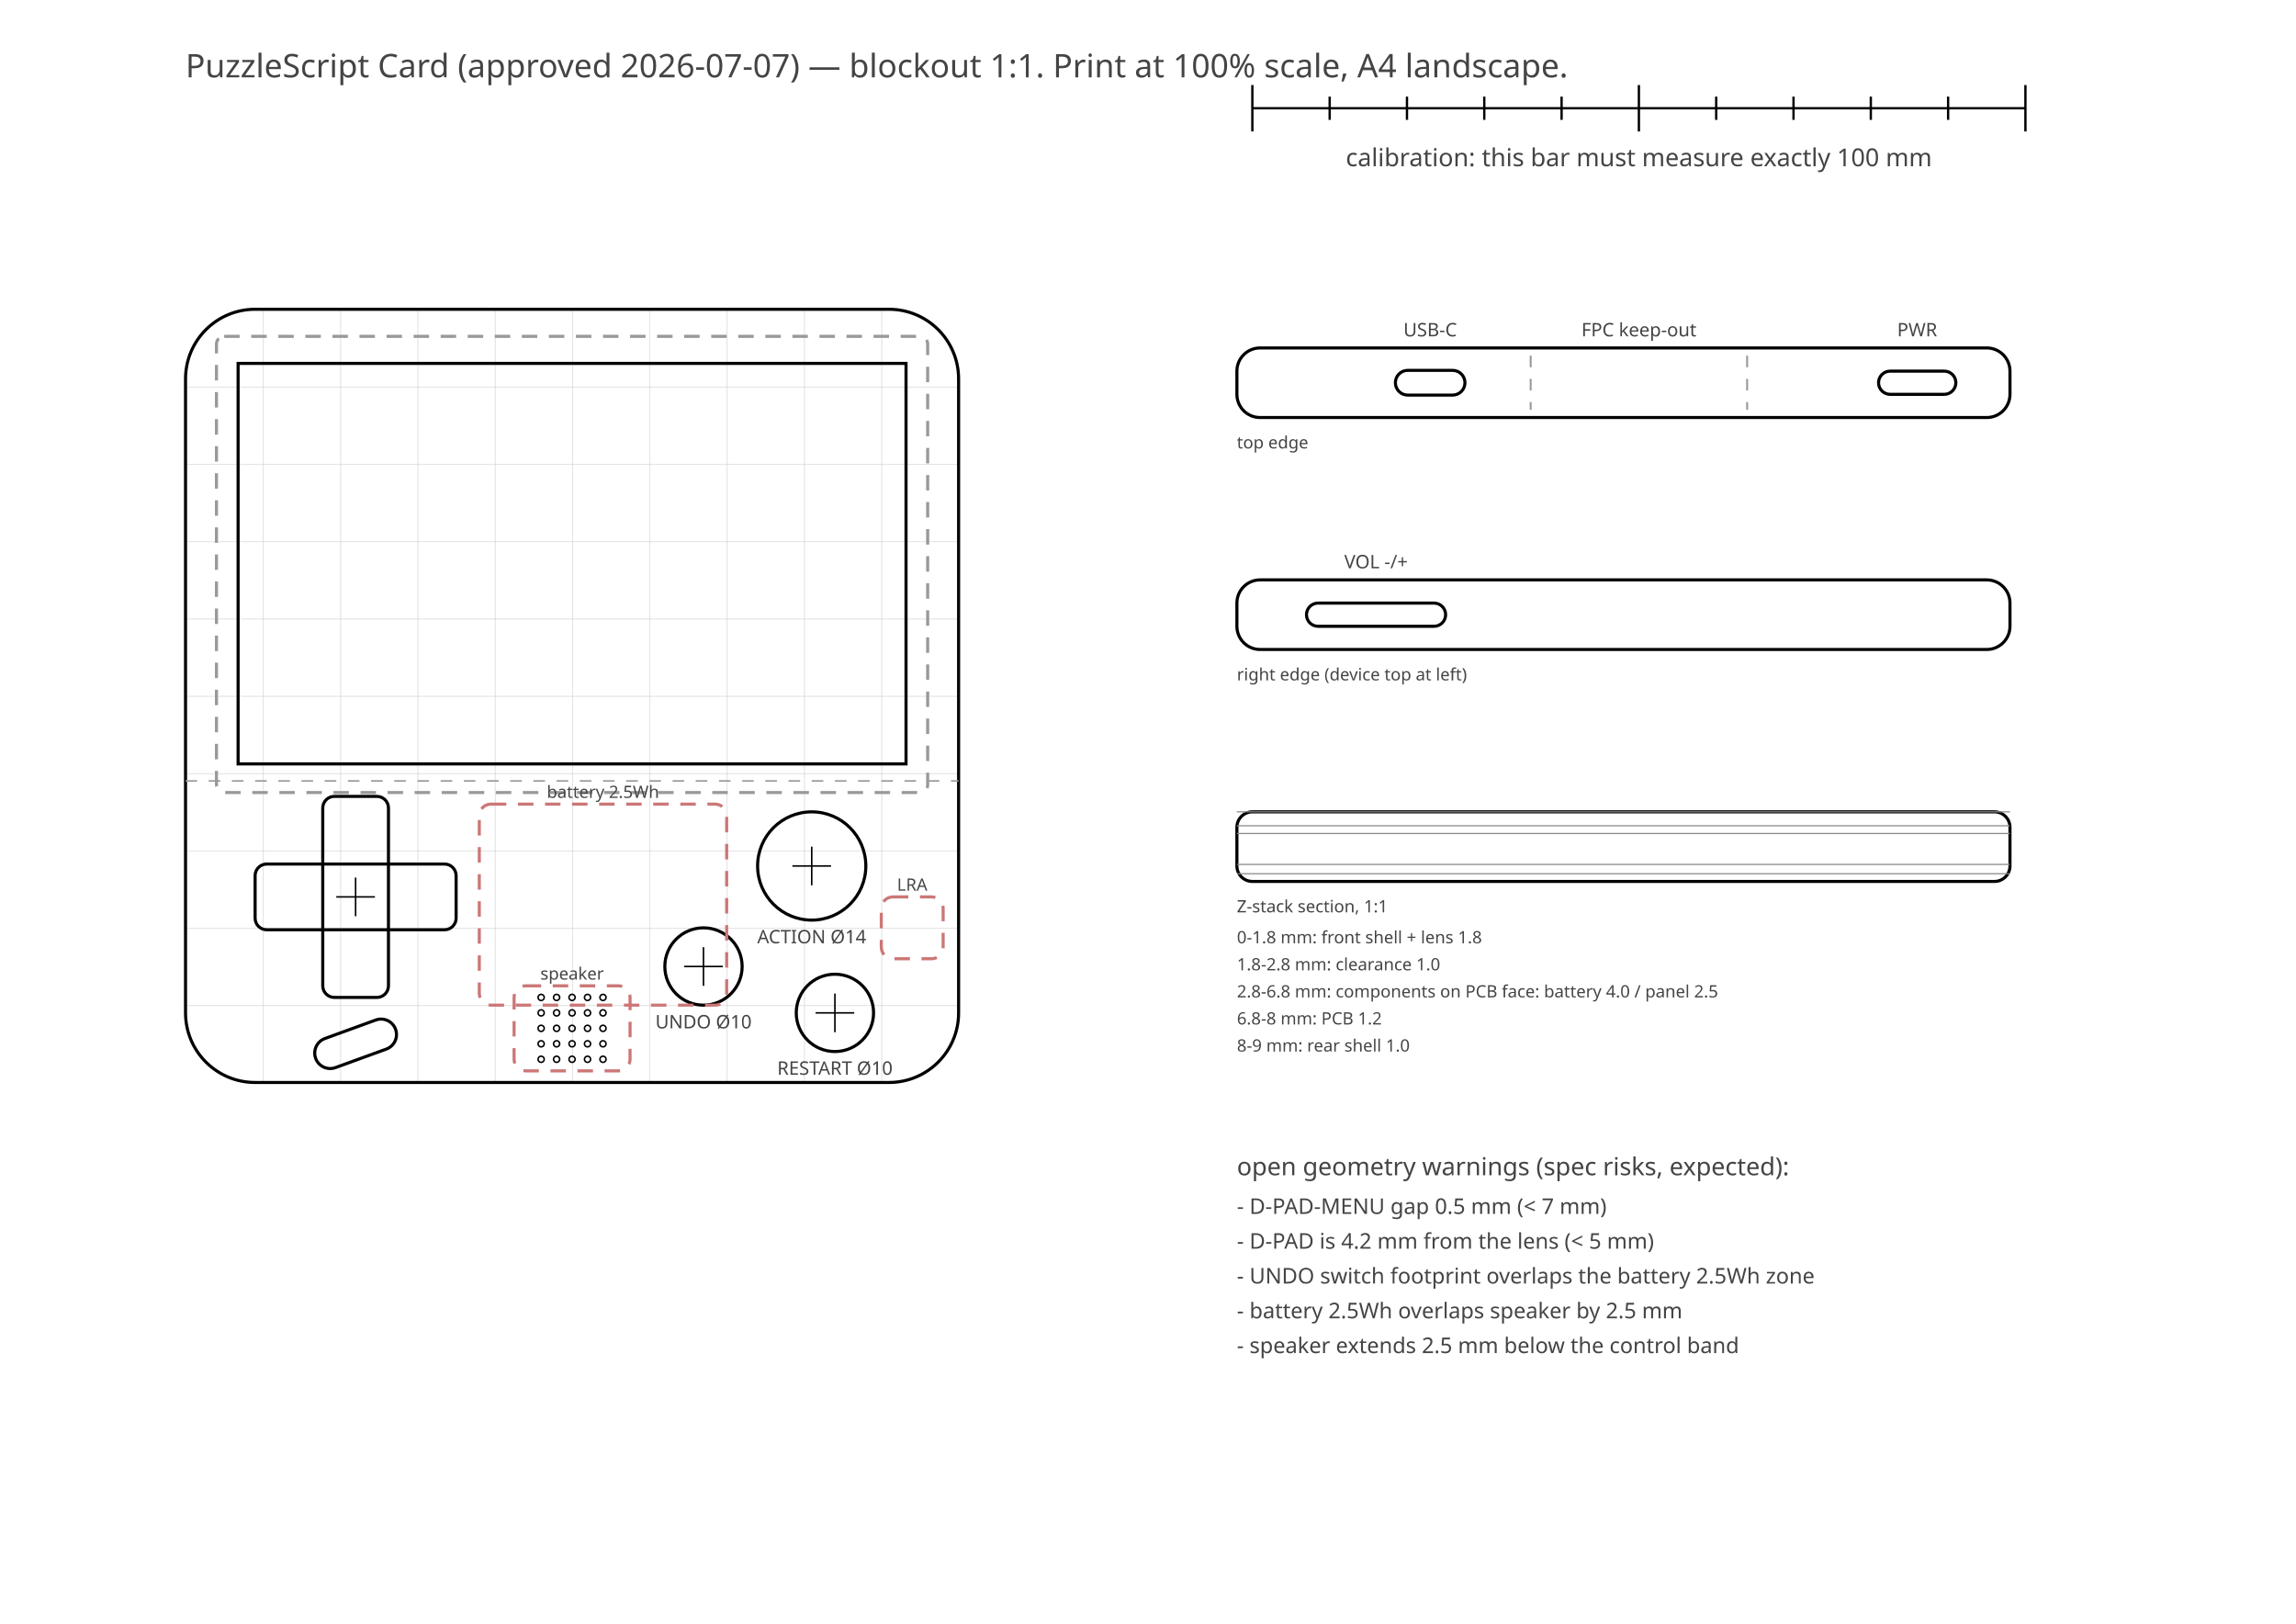
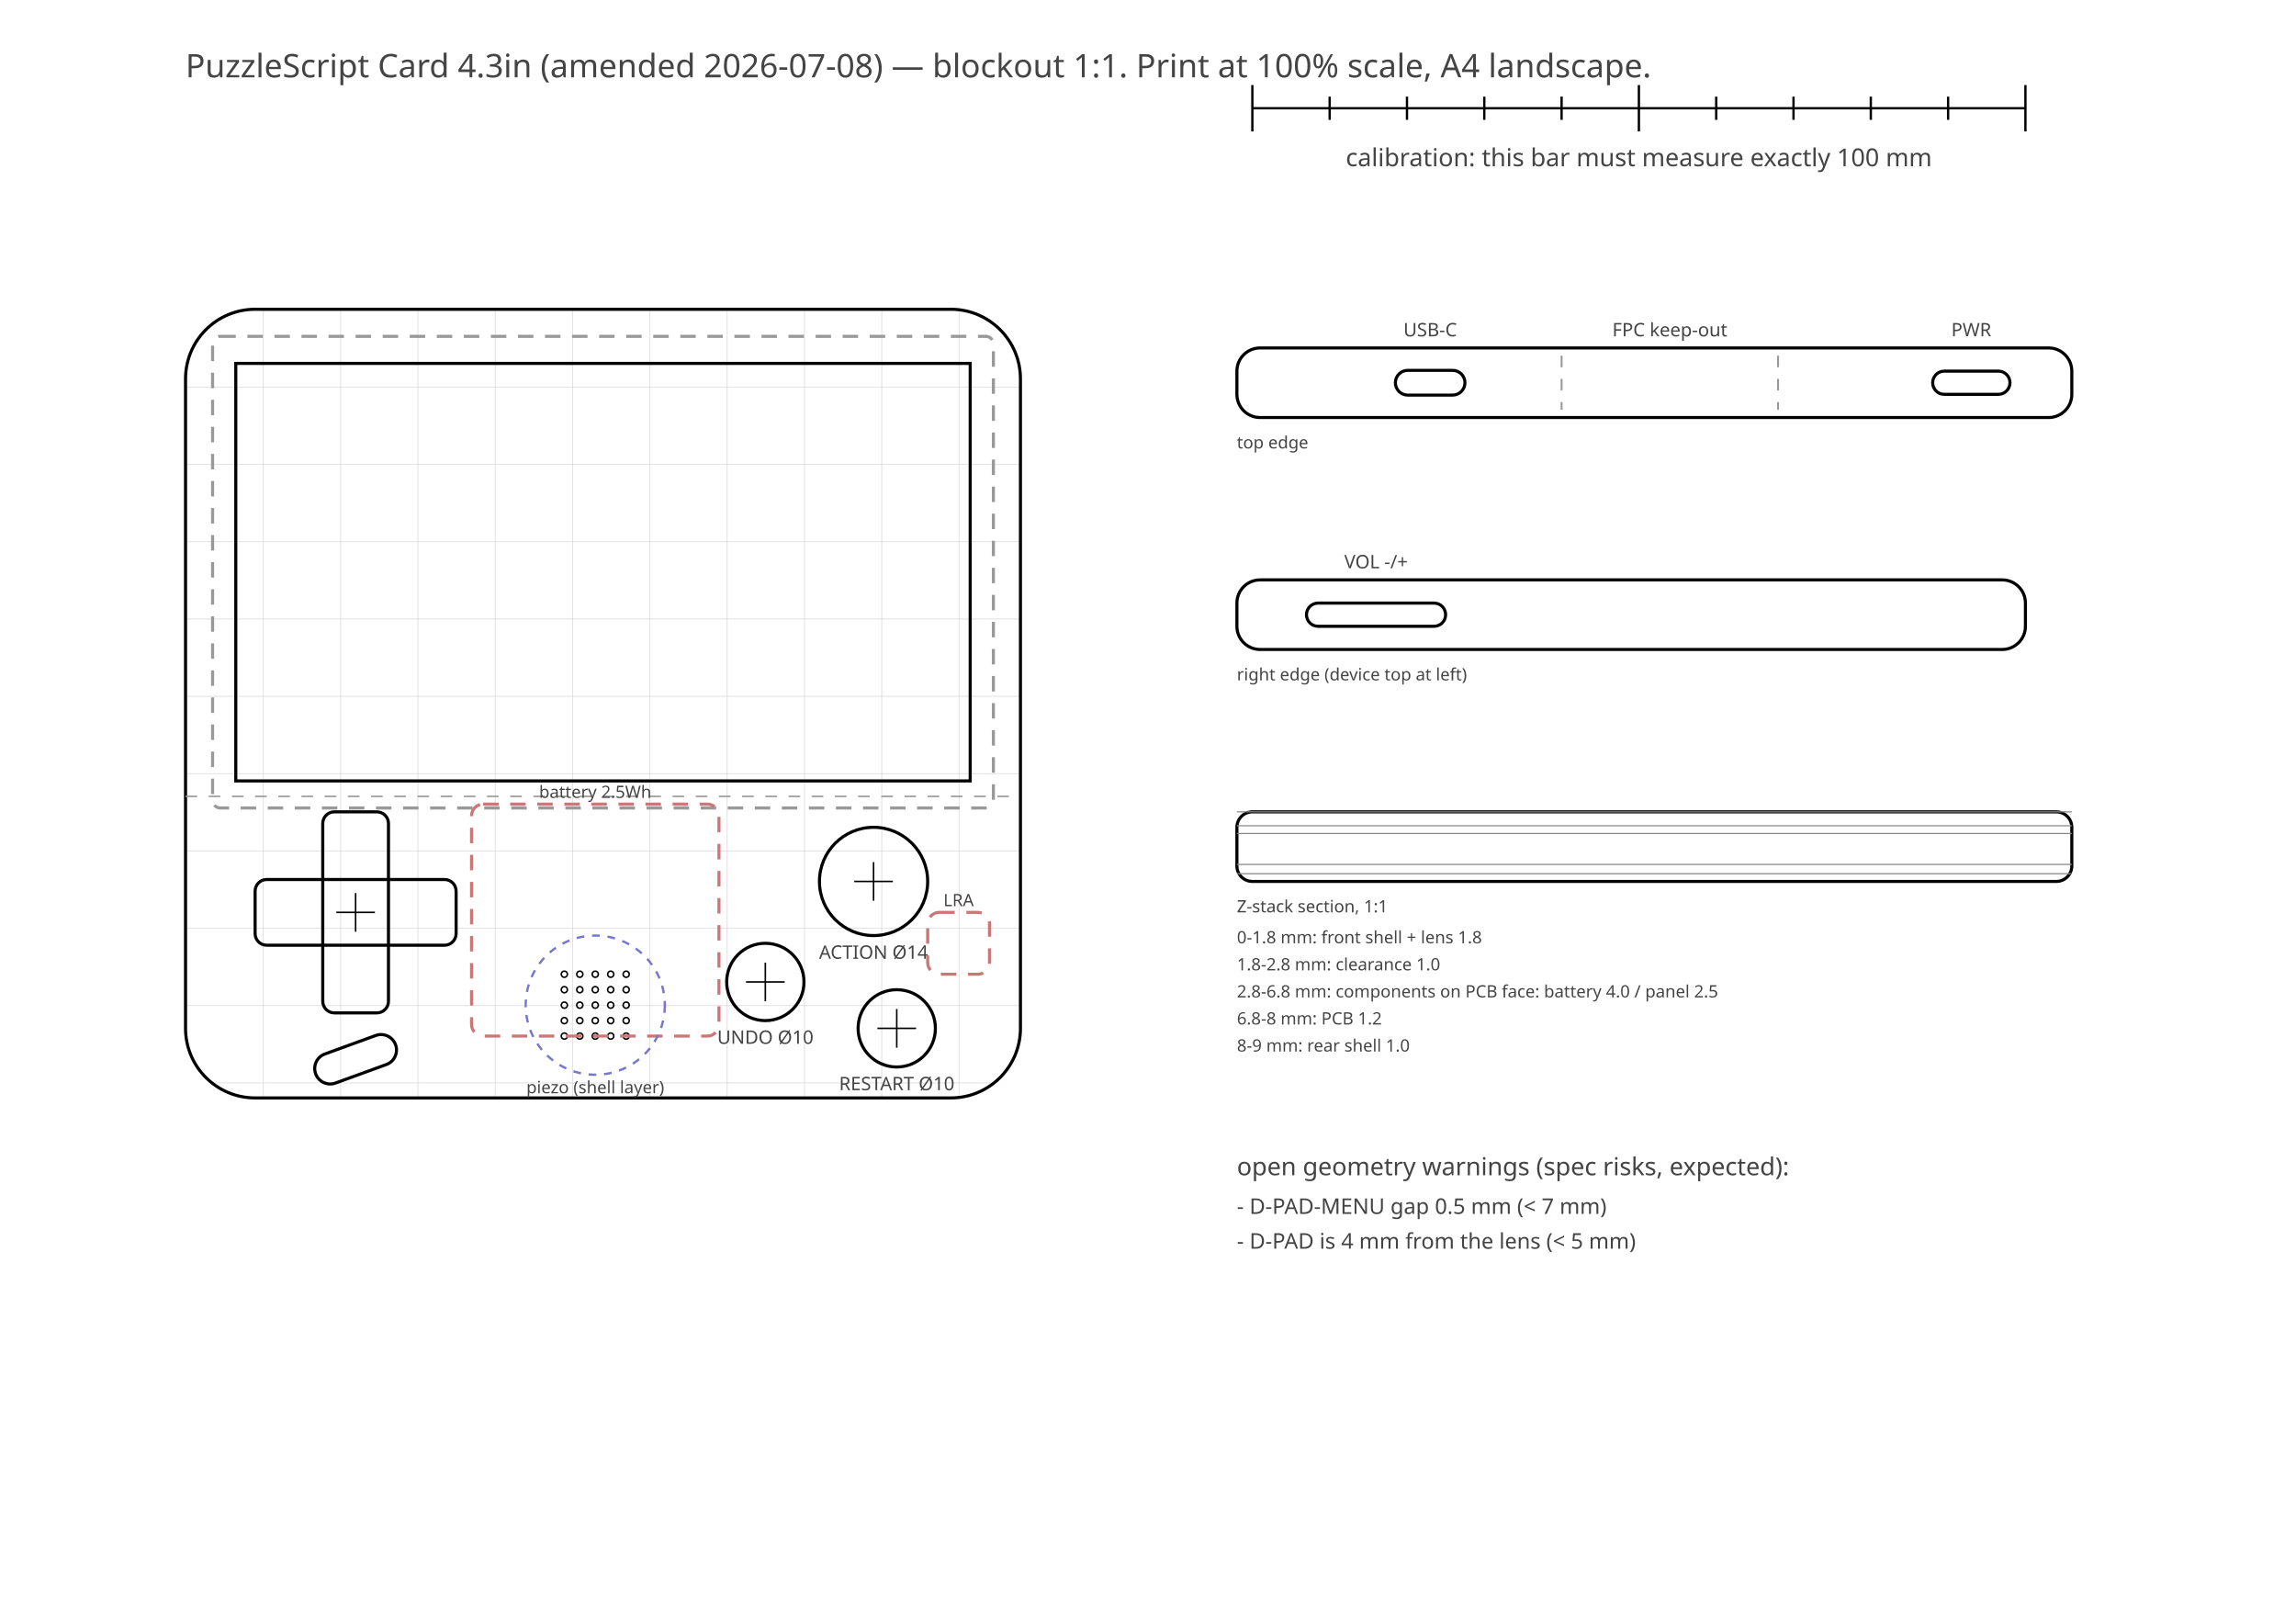
<svg xmlns="http://www.w3.org/2000/svg" width="297mm" height="210mm" viewBox="0 0 297 210">
  <defs>
    <pattern id="grid10" width="10" height="10" patternUnits="userSpaceOnUse">
      <path d="M 10 0 L 0 0 L 0 10" fill="none" stroke="#c8c8c8" stroke-width="0.12" />
    </pattern>
  </defs>
-   <text x="24" y="10" font-size="4.2" font-family="sans-serif" fill="#444" text-anchor="start">PuzzleScript Card (approved 2026-07-07) — blockout 1:1. Print at 100% scale, A4 landscape.</text>
+   <text x="24" y="10" font-size="4.2" font-family="sans-serif" fill="#444" text-anchor="start">PuzzleScript Card 4.3in (amended 2026-07-08) — blockout 1:1. Print at 100% scale, A4 landscape.</text>
  <g stroke="#000" stroke-width="0.3">
    <line x1="162" y1="14" x2="262" y2="14" />
    <line x1="162" y1="11" x2="162" y2="17" />
    <line x1="172" y1="12.5" x2="172" y2="15.5" />
    <line x1="182" y1="12.5" x2="182" y2="15.5" />
    <line x1="192" y1="12.5" x2="192" y2="15.5" />
    <line x1="202" y1="12.5" x2="202" y2="15.5" />
    <line x1="212" y1="11" x2="212" y2="17" />
    <line x1="222" y1="12.5" x2="222" y2="15.5" />
    <line x1="232" y1="12.5" x2="232" y2="15.5" />
    <line x1="242" y1="12.5" x2="242" y2="15.5" />
    <line x1="252" y1="12.5" x2="252" y2="15.5" />
    <line x1="262" y1="11" x2="262" y2="17" />
  </g>
  <text x="212" y="21.5" font-size="3.2" font-family="sans-serif" fill="#444" text-anchor="middle">calibration: this bar must measure exactly 100 mm</text>
  <g transform="translate(24,40)">
-     <rect x="0" y="0" width="100" height="100" rx="9" fill="url(#grid10)" stroke="#000" stroke-width="0.4" />
-     <rect x="4" y="3.5" width="92" height="59" rx="1" fill="none" stroke="#999" stroke-width="0.4" stroke-dasharray="2,1.5" />
-     <rect x="6.8" y="7" width="86.4" height="51.8" rx="0" fill="none" stroke="#000" stroke-width="0.4" />
-     <line x1="0" y1="61" x2="100" y2="61" stroke="#999" stroke-width="0.2" stroke-dasharray="1.5,1.5" />
-     <rect x="9" y="71.75" width="26" height="8.5" rx="1.5" fill="none" stroke="#000" stroke-width="0.4" />
-     <rect x="17.75" y="63" width="8.5" height="26" rx="1.5" fill="none" stroke="#000" stroke-width="0.4" />
-     <path d="M 19.5 76 H 24.5 M 22 73.5 V 78.5" stroke="#000" stroke-width="0.2" fill="none" />
-     <circle cx="81" cy="72" r="7" fill="none" stroke="#000" stroke-width="0.4" />
-     <path d="M 78.5 72 H 83.5 M 81 69.5 V 74.5" stroke="#000" stroke-width="0.2" fill="none" />
-     <text x="81" y="82" font-size="2.4" font-family="sans-serif" fill="#444" text-anchor="middle">ACTION Ø14</text>
-     <circle cx="67" cy="85" r="5" fill="none" stroke="#000" stroke-width="0.4" />
-     <path d="M 64.5 85 H 69.5 M 67 82.5 V 87.5" stroke="#000" stroke-width="0.2" fill="none" />
-     <text x="67" y="93" font-size="2.4" font-family="sans-serif" fill="#444" text-anchor="middle">UNDO Ø10</text>
-     <circle cx="84" cy="91" r="5" fill="none" stroke="#000" stroke-width="0.4" />
-     <path d="M 81.5 91 H 86.5 M 84 88.5 V 93.5" stroke="#000" stroke-width="0.2" fill="none" />
-     <text x="84" y="99" font-size="2.4" font-family="sans-serif" fill="#444" text-anchor="middle">RESTART Ø10</text>
-     <g transform="rotate(-20 22 95)">
-       <rect x="16.5" y="93" width="11" height="4" rx="2" fill="none" stroke="#000" stroke-width="0.4" />
+     <rect x="0" y="0" width="108" height="102" rx="9" fill="url(#grid10)" stroke="#000" stroke-width="0.4" />
+     <rect x="3.5" y="3.5" width="101" height="61" rx="1" fill="none" stroke="#999" stroke-width="0.4" stroke-dasharray="2,1.5" />
+     <rect x="6.5" y="7" width="95" height="54" rx="0" fill="none" stroke="#000" stroke-width="0.4" />
+     <line x1="0" y1="63" x2="108" y2="63" stroke="#999" stroke-width="0.2" stroke-dasharray="1.5,1.5" />
+     <rect x="9" y="73.75" width="26" height="8.5" rx="1.5" fill="none" stroke="#000" stroke-width="0.4" />
+     <rect x="17.75" y="65" width="8.5" height="26" rx="1.5" fill="none" stroke="#000" stroke-width="0.4" />
+     <path d="M 19.5 78 H 24.5 M 22 75.5 V 80.5" stroke="#000" stroke-width="0.2" fill="none" />
+     <circle cx="89" cy="74" r="7" fill="none" stroke="#000" stroke-width="0.4" />
+     <path d="M 86.5 74 H 91.5 M 89 71.5 V 76.5" stroke="#000" stroke-width="0.2" fill="none" />
+     <text x="89" y="84" font-size="2.4" font-family="sans-serif" fill="#444" text-anchor="middle">ACTION Ø14</text>
+     <circle cx="75" cy="87" r="5" fill="none" stroke="#000" stroke-width="0.4" />
+     <path d="M 72.5 87 H 77.5 M 75 84.5 V 89.5" stroke="#000" stroke-width="0.2" fill="none" />
+     <text x="75" y="95" font-size="2.4" font-family="sans-serif" fill="#444" text-anchor="middle">UNDO Ø10</text>
+     <circle cx="92" cy="93" r="5" fill="none" stroke="#000" stroke-width="0.4" />
+     <path d="M 89.5 93 H 94.5 M 92 90.5 V 95.5" stroke="#000" stroke-width="0.2" fill="none" />
+     <text x="92" y="101" font-size="2.4" font-family="sans-serif" fill="#444" text-anchor="middle">RESTART Ø10</text>
+     <g transform="rotate(-20 22 97)">
+       <rect x="16.5" y="95" width="11" height="4" rx="2" fill="none" stroke="#000" stroke-width="0.4" />
    </g>
-     <circle cx="46" cy="89" r="0.4" fill="none" stroke="#000" stroke-width="0.2" />
-     <circle cx="48" cy="89" r="0.4" fill="none" stroke="#000" stroke-width="0.2" />
-     <circle cx="50" cy="89" r="0.4" fill="none" stroke="#000" stroke-width="0.2" />
-     <circle cx="52" cy="89" r="0.4" fill="none" stroke="#000" stroke-width="0.2" />
-     <circle cx="54" cy="89" r="0.4" fill="none" stroke="#000" stroke-width="0.2" />
-     <circle cx="46" cy="91" r="0.4" fill="none" stroke="#000" stroke-width="0.2" />
-     <circle cx="48" cy="91" r="0.4" fill="none" stroke="#000" stroke-width="0.2" />
-     <circle cx="50" cy="91" r="0.4" fill="none" stroke="#000" stroke-width="0.2" />
-     <circle cx="52" cy="91" r="0.4" fill="none" stroke="#000" stroke-width="0.2" />
-     <circle cx="54" cy="91" r="0.4" fill="none" stroke="#000" stroke-width="0.2" />
-     <circle cx="46" cy="93" r="0.4" fill="none" stroke="#000" stroke-width="0.2" />
-     <circle cx="48" cy="93" r="0.4" fill="none" stroke="#000" stroke-width="0.2" />
-     <circle cx="50" cy="93" r="0.4" fill="none" stroke="#000" stroke-width="0.2" />
-     <circle cx="52" cy="93" r="0.4" fill="none" stroke="#000" stroke-width="0.2" />
-     <circle cx="54" cy="93" r="0.4" fill="none" stroke="#000" stroke-width="0.2" />
-     <circle cx="46" cy="95" r="0.4" fill="none" stroke="#000" stroke-width="0.2" />
-     <circle cx="48" cy="95" r="0.4" fill="none" stroke="#000" stroke-width="0.2" />
-     <circle cx="50" cy="95" r="0.4" fill="none" stroke="#000" stroke-width="0.2" />
-     <circle cx="52" cy="95" r="0.4" fill="none" stroke="#000" stroke-width="0.2" />
-     <circle cx="54" cy="95" r="0.4" fill="none" stroke="#000" stroke-width="0.2" />
-     <circle cx="46" cy="97" r="0.4" fill="none" stroke="#000" stroke-width="0.2" />
-     <circle cx="48" cy="97" r="0.4" fill="none" stroke="#000" stroke-width="0.2" />
-     <circle cx="50" cy="97" r="0.4" fill="none" stroke="#000" stroke-width="0.2" />
-     <circle cx="52" cy="97" r="0.4" fill="none" stroke="#000" stroke-width="0.2" />
-     <circle cx="54" cy="97" r="0.4" fill="none" stroke="#000" stroke-width="0.2" />
-     <rect x="38" y="64" width="32" height="26" rx="1.5" fill="none" stroke="#c77" stroke-width="0.4" stroke-dasharray="2,1.5" />
-     <text x="54" y="63.2" font-size="2.2" font-family="sans-serif" fill="#444" text-anchor="middle">battery 2.5Wh</text>
-     <rect x="42.5" y="87.5" width="15" height="11" rx="1.5" fill="none" stroke="#c77" stroke-width="0.4" stroke-dasharray="2,1.5" />
-     <text x="50" y="86.7" font-size="2.2" font-family="sans-serif" fill="#444" text-anchor="middle">speaker</text>
-     <rect x="90" y="76" width="8" height="8" rx="1.5" fill="none" stroke="#c77" stroke-width="0.4" stroke-dasharray="2,1.5" />
-     <text x="94" y="75.2" font-size="2.2" font-family="sans-serif" fill="#444" text-anchor="middle">LRA</text>
+     <circle cx="49" cy="86" r="0.4" fill="none" stroke="#000" stroke-width="0.2" />
+     <circle cx="51" cy="86" r="0.4" fill="none" stroke="#000" stroke-width="0.2" />
+     <circle cx="53" cy="86" r="0.4" fill="none" stroke="#000" stroke-width="0.2" />
+     <circle cx="55" cy="86" r="0.4" fill="none" stroke="#000" stroke-width="0.2" />
+     <circle cx="57" cy="86" r="0.4" fill="none" stroke="#000" stroke-width="0.2" />
+     <circle cx="49" cy="88" r="0.4" fill="none" stroke="#000" stroke-width="0.2" />
+     <circle cx="51" cy="88" r="0.4" fill="none" stroke="#000" stroke-width="0.2" />
+     <circle cx="53" cy="88" r="0.4" fill="none" stroke="#000" stroke-width="0.2" />
+     <circle cx="55" cy="88" r="0.4" fill="none" stroke="#000" stroke-width="0.2" />
+     <circle cx="57" cy="88" r="0.4" fill="none" stroke="#000" stroke-width="0.2" />
+     <circle cx="49" cy="90" r="0.4" fill="none" stroke="#000" stroke-width="0.2" />
+     <circle cx="51" cy="90" r="0.4" fill="none" stroke="#000" stroke-width="0.2" />
+     <circle cx="53" cy="90" r="0.4" fill="none" stroke="#000" stroke-width="0.2" />
+     <circle cx="55" cy="90" r="0.4" fill="none" stroke="#000" stroke-width="0.2" />
+     <circle cx="57" cy="90" r="0.4" fill="none" stroke="#000" stroke-width="0.2" />
+     <circle cx="49" cy="92" r="0.4" fill="none" stroke="#000" stroke-width="0.2" />
+     <circle cx="51" cy="92" r="0.4" fill="none" stroke="#000" stroke-width="0.2" />
+     <circle cx="53" cy="92" r="0.4" fill="none" stroke="#000" stroke-width="0.2" />
+     <circle cx="55" cy="92" r="0.4" fill="none" stroke="#000" stroke-width="0.2" />
+     <circle cx="57" cy="92" r="0.4" fill="none" stroke="#000" stroke-width="0.2" />
+     <circle cx="49" cy="94" r="0.4" fill="none" stroke="#000" stroke-width="0.2" />
+     <circle cx="51" cy="94" r="0.4" fill="none" stroke="#000" stroke-width="0.2" />
+     <circle cx="53" cy="94" r="0.4" fill="none" stroke="#000" stroke-width="0.2" />
+     <circle cx="55" cy="94" r="0.4" fill="none" stroke="#000" stroke-width="0.2" />
+     <circle cx="57" cy="94" r="0.4" fill="none" stroke="#000" stroke-width="0.2" />
+     <rect x="37" y="64" width="32" height="30" rx="1.5" fill="none" stroke="#c77" stroke-width="0.4" stroke-dasharray="2,1.5" />
+     <text x="53" y="63.2" font-size="2.2" font-family="sans-serif" fill="#444" text-anchor="middle">battery 2.5Wh</text>
+     <rect x="96" y="78" width="8" height="8" rx="1.5" fill="none" stroke="#c77" stroke-width="0.4" stroke-dasharray="2,1.5" />
+     <text x="100" y="77.2" font-size="2.2" font-family="sans-serif" fill="#444" text-anchor="middle">LRA</text>
+     <circle cx="53" cy="90" r="9" fill="none" stroke="#77c" stroke-width="0.3" stroke-dasharray="1,1" />
+     <text x="53" y="101.4" font-size="2.2" font-family="sans-serif" fill="#444" text-anchor="middle">piezo (shell layer)</text>
  </g>
  <g transform="translate(160,45)">
-     <rect x="0" y="0" width="100" height="9" rx="3" fill="none" stroke="#000" stroke-width="0.4" />
+     <rect x="0" y="0" width="108" height="9" rx="3" fill="none" stroke="#000" stroke-width="0.4" />
    <rect x="20.5" y="2.9" width="9" height="3.2" rx="1.6" fill="none" stroke="#000" stroke-width="0.4" />
    <text x="25" y="-1.5" font-size="2.4" font-family="sans-serif" fill="#444" text-anchor="middle">USB-C</text>
-     <rect x="83" y="3" width="10" height="3" rx="1.5" fill="none" stroke="#000" stroke-width="0.4" />
-     <text x="88" y="-1.5" font-size="2.4" font-family="sans-serif" fill="#444" text-anchor="middle">PWR</text>
-     <line x1="38" y1="1" x2="38" y2="8" stroke="#999" stroke-width="0.25" stroke-dasharray="1.5,1.5" />
-     <line x1="66" y1="1" x2="66" y2="8" stroke="#999" stroke-width="0.25" stroke-dasharray="1.5,1.5" />
-     <text x="52" y="-1.5" font-size="2.4" font-family="sans-serif" fill="#444" text-anchor="middle">FPC keep-out</text>
+     <rect x="90" y="3" width="10" height="3" rx="1.5" fill="none" stroke="#000" stroke-width="0.4" />
+     <text x="95" y="-1.5" font-size="2.4" font-family="sans-serif" fill="#444" text-anchor="middle">PWR</text>
+     <line x1="42" y1="1" x2="42" y2="8" stroke="#999" stroke-width="0.25" stroke-dasharray="1.5,1.5" />
+     <line x1="70" y1="1" x2="70" y2="8" stroke="#999" stroke-width="0.25" stroke-dasharray="1.5,1.5" />
+     <text x="56" y="-1.5" font-size="2.4" font-family="sans-serif" fill="#444" text-anchor="middle">FPC keep-out</text>
    <text x="0" y="13" font-size="2.2" font-family="sans-serif" fill="#444" text-anchor="start">top edge</text>
  </g>
  <g transform="translate(160,75)">
-     <rect x="0" y="0" width="100" height="9" rx="3" fill="none" stroke="#000" stroke-width="0.4" />
+     <rect x="0" y="0" width="102" height="9" rx="3" fill="none" stroke="#000" stroke-width="0.4" />
    <rect x="9" y="3" width="18" height="3" rx="1.5" fill="none" stroke="#000" stroke-width="0.4" />
    <text x="18" y="-1.5" font-size="2.4" font-family="sans-serif" fill="#444" text-anchor="middle">VOL -/+</text>
    <text x="0" y="13" font-size="2.2" font-family="sans-serif" fill="#444" text-anchor="start">right edge (device top at left)</text>
  </g>
  <g transform="translate(160,105)">
-     <rect x="0" y="0" width="100" height="9" rx="2" fill="none" stroke="#000" stroke-width="0.4" />
-     <line x1="0" y1="0" x2="100" y2="0" stroke="#888" stroke-width="0.15" />
+     <rect x="0" y="0" width="108" height="9" rx="2" fill="none" stroke="#000" stroke-width="0.4" />
+     <line x1="0" y1="0" x2="108" y2="0" stroke="#888" stroke-width="0.15" />
    <text x="0" y="17" font-size="2.2" font-family="sans-serif" fill="#444" text-anchor="start">0-1.8 mm: front shell + lens 1.8</text>
-     <line x1="0" y1="1.8" x2="100" y2="1.8" stroke="#888" stroke-width="0.15" />
+     <line x1="0" y1="1.8" x2="108" y2="1.8" stroke="#888" stroke-width="0.15" />
    <text x="0" y="20.5" font-size="2.2" font-family="sans-serif" fill="#444" text-anchor="start">1.8-2.8 mm: clearance 1.0</text>
-     <line x1="0" y1="2.8" x2="100" y2="2.8" stroke="#888" stroke-width="0.15" />
+     <line x1="0" y1="2.8" x2="108" y2="2.8" stroke="#888" stroke-width="0.15" />
    <text x="0" y="24" font-size="2.2" font-family="sans-serif" fill="#444" text-anchor="start">2.8-6.8 mm: components on PCB face: battery 4.0 / panel 2.5</text>
-     <line x1="0" y1="6.8" x2="100" y2="6.8" stroke="#888" stroke-width="0.15" />
+     <line x1="0" y1="6.8" x2="108" y2="6.8" stroke="#888" stroke-width="0.15" />
    <text x="0" y="27.5" font-size="2.2" font-family="sans-serif" fill="#444" text-anchor="start">6.8-8 mm: PCB 1.2</text>
-     <line x1="0" y1="8" x2="100" y2="8" stroke="#888" stroke-width="0.15" />
+     <line x1="0" y1="8" x2="108" y2="8" stroke="#888" stroke-width="0.15" />
    <text x="0" y="31" font-size="2.2" font-family="sans-serif" fill="#444" text-anchor="start">8-9 mm: rear shell 1.0</text>
    <text x="0" y="13" font-size="2.2" font-family="sans-serif" fill="#444" text-anchor="start">Z-stack section, 1:1</text>
  </g>
  <text x="160" y="152" font-size="3.2" font-family="sans-serif" fill="#444" text-anchor="start">open geometry warnings (spec risks, expected):</text>
  <text x="160" y="157" font-size="2.8" font-family="sans-serif" fill="#444" text-anchor="start">- D-PAD-MENU gap 0.5 mm (&lt; 7 mm)</text>
-   <text x="160" y="161.5" font-size="2.8" font-family="sans-serif" fill="#444" text-anchor="start">- D-PAD is 4.2 mm from the lens (&lt; 5 mm)</text>
-   <text x="160" y="166" font-size="2.8" font-family="sans-serif" fill="#444" text-anchor="start">- UNDO switch footprint overlaps the battery 2.5Wh zone</text>
-   <text x="160" y="170.5" font-size="2.8" font-family="sans-serif" fill="#444" text-anchor="start">- battery 2.5Wh overlaps speaker by 2.5 mm</text>
-   <text x="160" y="175" font-size="2.8" font-family="sans-serif" fill="#444" text-anchor="start">- speaker extends 2.5 mm below the control band</text>
+   <text x="160" y="161.5" font-size="2.8" font-family="sans-serif" fill="#444" text-anchor="start">- D-PAD is 4 mm from the lens (&lt; 5 mm)</text>
</svg>
